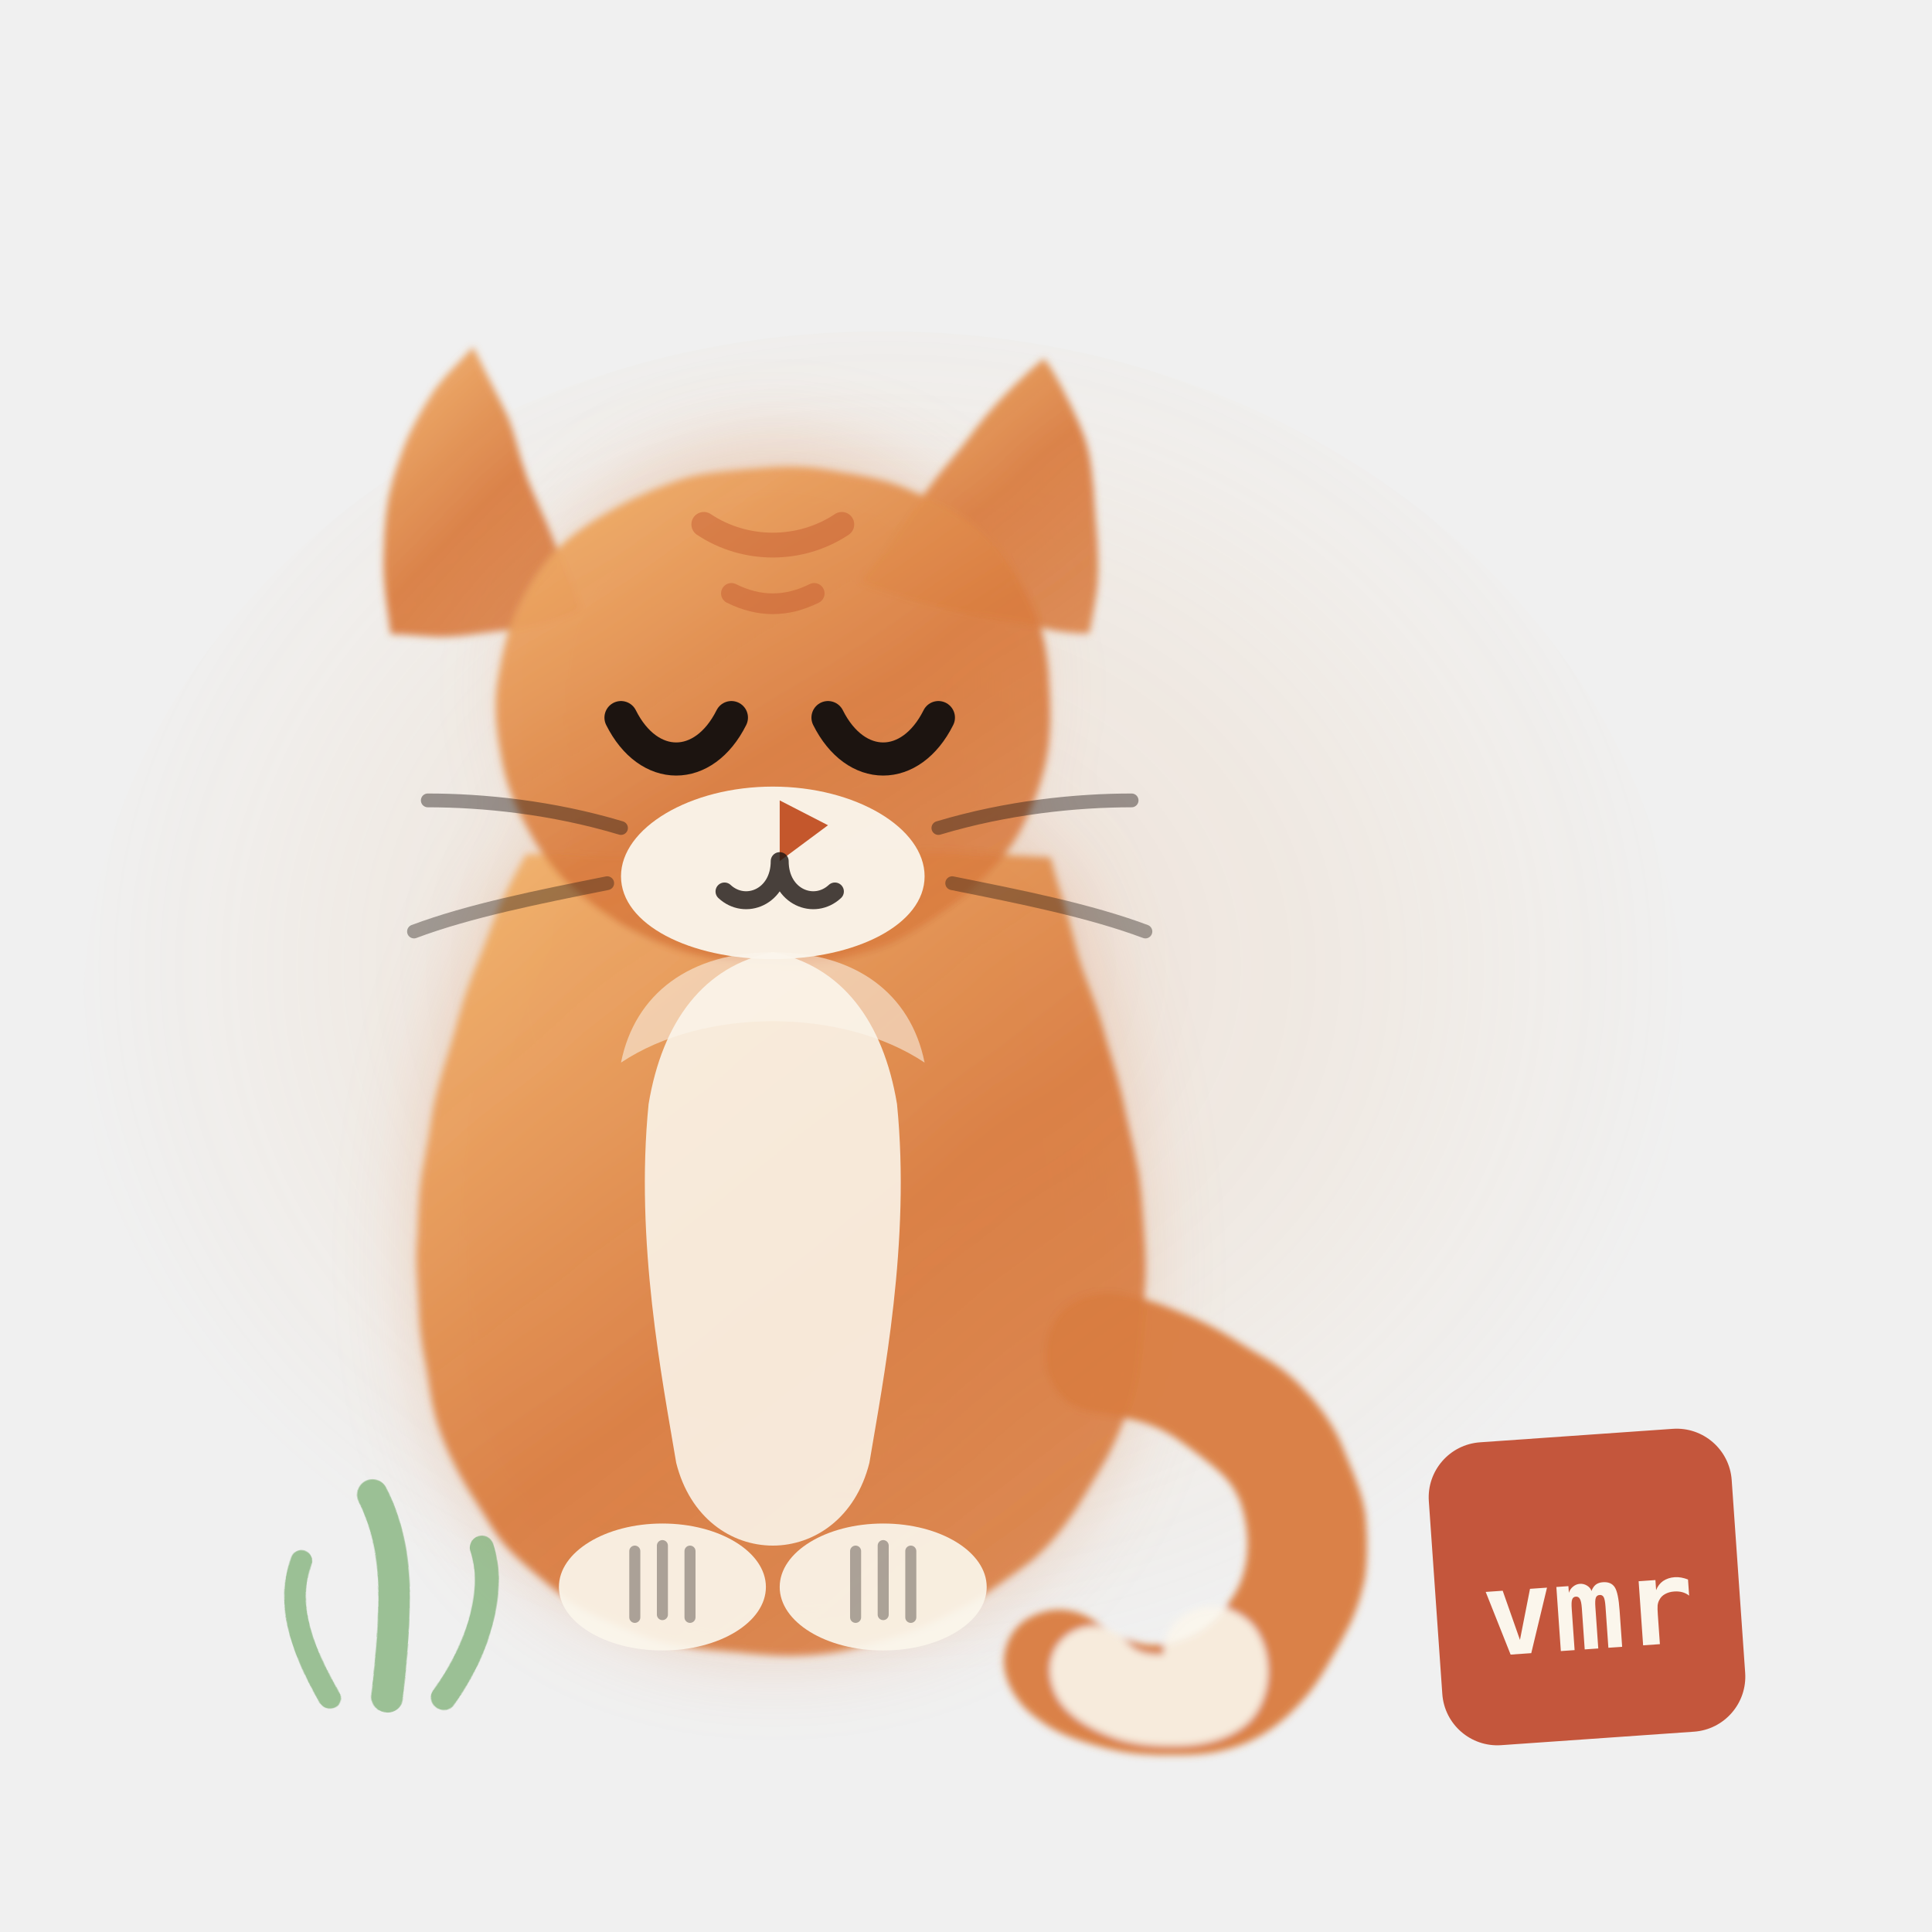
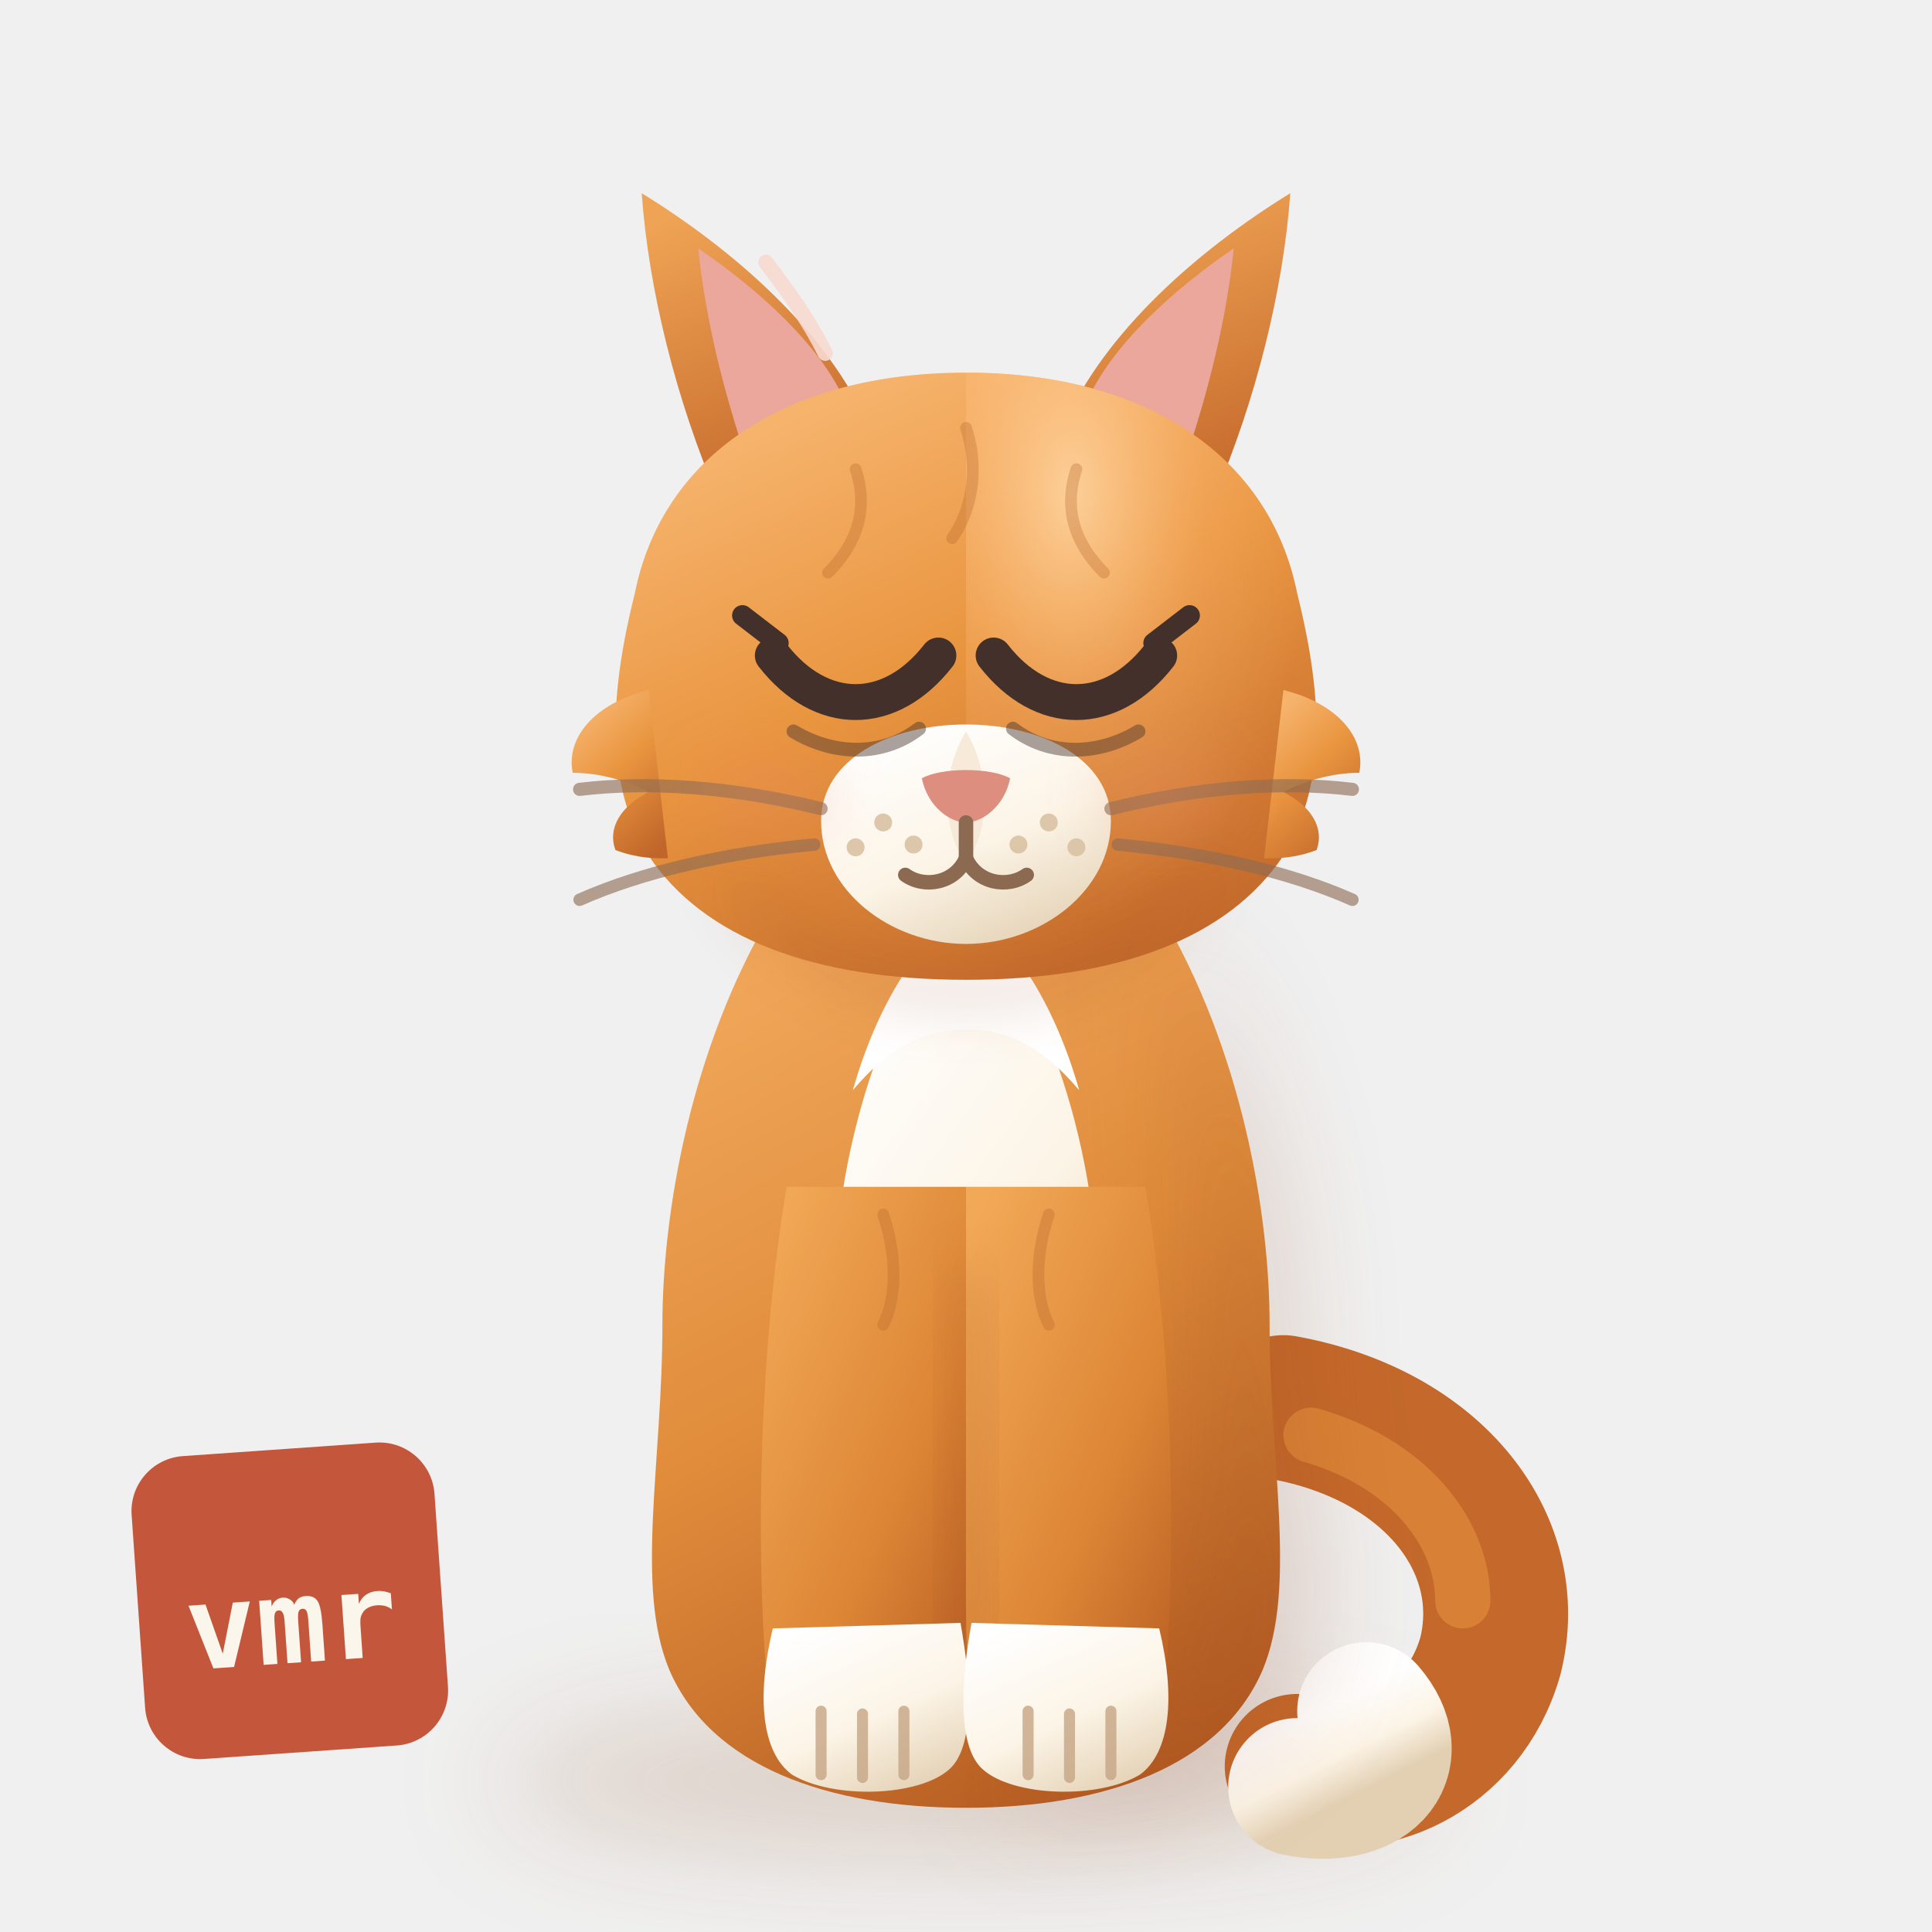
- <svg xmlns="http://www.w3.org/2000/svg" width="280" height="280" viewBox="0 0 140 140" role="img" aria-label="vmr">
+ <svg xmlns="http://www.w3.org/2000/svg" width="420" height="420" viewBox="0 0 140 140" role="img" aria-label="vmr cat">
  <defs>
-     <radialGradient id="halo" cx="50%" cy="46%" r="52%">
-       <stop offset="0%" stop-color="#D97C40" stop-opacity="0.16" />
-       <stop offset="62%" stop-color="#F0AE68" stop-opacity="0.08" />
-       <stop offset="100%" stop-color="#F0AE68" stop-opacity="0" />
+     <linearGradient id="bodyG" x1="0.35" y1="0" x2="0.72" y2="1">
+       <stop offset="0%" stop-color="#F0A659" />
+       <stop offset="45%" stop-color="#E08C3B" />
+       <stop offset="100%" stop-color="#B45B22" />
+     </linearGradient>
+     <linearGradient id="headG" x1="0.3" y1="0.05" x2="0.8" y2="1">
+       <stop offset="0%" stop-color="#F6B36C" />
+       <stop offset="42%" stop-color="#E9953F" />
+       <stop offset="100%" stop-color="#C0662A" />
+     </linearGradient>
+     <linearGradient id="earG" x1="0.4" y1="0" x2="0.7" y2="1">
+       <stop offset="0%" stop-color="#EFA354" />
+       <stop offset="100%" stop-color="#C4682B" />
+     </linearGradient>
+     <linearGradient id="whiteG" x1="0.25" y1="0" x2="0.8" y2="1">
+       <stop offset="0%" stop-color="#FFFFFF" />
+       <stop offset="55%" stop-color="#FCF4E6" />
+       <stop offset="100%" stop-color="#E3D0B3" />
+     </linearGradient>
+     <linearGradient id="legG" x1="0.1" y1="0" x2="0.9" y2="1">
+       <stop offset="0%" stop-color="#F2A957" />
+       <stop offset="60%" stop-color="#DC8535" />
+       <stop offset="100%" stop-color="#B85E24" />
+     </linearGradient>
+     <radialGradient id="headLight" cx="30%" cy="20%" r="70%">
+       <stop offset="0%" stop-color="#FFD8A6" stop-opacity="0.85" />
+       <stop offset="55%" stop-color="#FFBF7E" stop-opacity="0.25" />
+       <stop offset="100%" stop-color="#FFBF7E" stop-opacity="0" />
    </radialGradient>
-     <linearGradient id="fur" x1="0.15" y1="0" x2="0.85" y2="1">
-       <stop offset="0%" stop-color="#F0AE68" stop-opacity="0.95" />
-       <stop offset="55%" stop-color="#D97C40" stop-opacity="0.94" />
-       <stop offset="100%" stop-color="#D97C40" stop-opacity="0.86" />
-     </linearGradient>
-     <linearGradient id="grass" gradientUnits="userSpaceOnUse" x1="0" y1="122" x2="0" y2="54">
-       <stop offset="0%" stop-color="#4A8A61" stop-opacity="0.95" />
-       <stop offset="100%" stop-color="#7FB077" stop-opacity="0.9" />
-     </linearGradient>
-     <filter id="rough" x="-20%" y="-20%" width="140%" height="140%">
-       <feTurbulence type="fractalNoise" baseFrequency="0.05" numOctaves="3" seed="7" result="n" />
-       <feDisplacementMap in="SourceGraphic" in2="n" scale="1.9" xChannelSelector="R" yChannelSelector="G" />
-       <feGaussianBlur stdDeviation="0.28" />
+     <filter id="b4" x="-50%" y="-50%" width="200%" height="200%">
+       <feGaussianBlur stdDeviation="4" />
    </filter>
-     <filter id="soft" x="-30%" y="-30%" width="160%" height="160%">
-       <feGaussianBlur stdDeviation="2.8" />
+     <filter id="b2" x="-50%" y="-50%" width="200%" height="200%">
+       <feGaussianBlur stdDeviation="2" />
    </filter>
-     <filter id="blade" x="-20%" y="-20%" width="140%" height="140%">
-       <feTurbulence type="fractalNoise" baseFrequency="0.04" numOctaves="2" seed="3" result="n" />
-       <feDisplacementMap in="SourceGraphic" in2="n" scale="1.6" xChannelSelector="R" yChannelSelector="G" />
+     <filter id="b1" x="-50%" y="-50%" width="200%" height="200%">
+       <feGaussianBlur stdDeviation="1.1" />
    </filter>
  </defs>
-   <ellipse cx="64" cy="74" rx="58" ry="50" fill="url(#halo)" />
-   <g filter="url(#soft)" opacity="0.26">
-     <path d="M38 62 C31 74 29 88 31 100 C33 112 43 120 56 120 C70 120 80 112 82 100 C84 88 81 74 76 62 Z" fill="#D97C40" />
-     <circle cx="56" cy="50" r="18" fill="#D97C40" />
+   <ellipse cx="70" cy="129" rx="34" ry="6" fill="#8A4A1E" opacity="0.18" filter="url(#b4)" />
+   <path d="M93 102 C104 104 110 112 108 120 C106 127 99 130 94 128" fill="none" stroke="#C4682B" stroke-width="10.5" stroke-linecap="round" />
+   <path d="M99 124 C102 127.5 99 130.5 94 129.5" fill="none" stroke="url(#whiteG)" stroke-width="10" stroke-linecap="round" />
+   <path d="M95 104 C102 106 106 111 106 116" fill="none" stroke="#E9953F" stroke-width="4" stroke-linecap="round" opacity="0.55" />
+   <path d="M56 66 C50 76 48 88 48 96 C48 106 46 115 48.5 121 C51.5 128 60 131 70 131 C80 131 88.5 128 91.5 121 C94 115 92 106 92 96 C92 88 90 76 84 66 Z" fill="url(#bodyG)" />
+   <path d="M84 66 C90 76 93 86 93 96 C93 106 96 114 95 119 C93 127 84 131 70 131 C81 127 87 119 87 106 C87 90 87 78 84 66 Z" fill="#8F3F12" opacity="0.22" filter="url(#b4)" />
+   <path d="M70 66 C66 69 61 80 60.5 92 C60 104 64 114 70 114 C76 114 80 104 79.5 92 C79 80 74 69 70 66 Z" fill="url(#whiteG)" />
+   <path d="M70 66 C66.5 68 63.5 73 61.8 79 C64.5 75.8 67 74.6 70 74.6 C73 74.6 75.5 75.8 78.2 79 C76.5 73 73.5 68 70 66 Z" fill="#FFFFFF" />
+   <path d="M57 86 C55 98 54.8 112 55.5 121 C56.2 126.6 62 129 66.5 127.5 C69.5 126.3 70 122 70 116 L70 86 Z" fill="url(#legG)" />
+   <path d="M83 86 C85 98 85.2 112 84.5 121 C83.8 126.6 78 129 73.5 127.5 C70.5 126.3 70 122 70 116 L70 86 Z" fill="url(#legG)" />
+   <path d="M68.8 92 L71.2 92 L71.2 124 L68.8 124 Z" fill="#8A3F12" opacity="0.22" filter="url(#b2)" />
+   <path d="M56 118 C54.8 123 55.2 127 57.4 128.6 C60.4 130.4 66.6 130.2 68.8 128.2 C70.6 126.6 70.4 122 69.6 117.6 Z" fill="url(#whiteG)" />
+   <path d="M84 118 C85.2 123 84.8 127 82.6 128.6 C79.6 130.4 73.4 130.2 71.2 128.2 C69.4 126.6 69.6 122 70.4 117.6 Z" fill="url(#whiteG)" />
+   <g stroke="#C6A585" stroke-width="0.8" fill="none" opacity="0.8" stroke-linecap="round">
+     <path d="M59.5 128.6 V124 M62.5 128.8 V124.2 M65.5 128.6 V124" />
+     <path d="M74.5 128.6 V124 M77.5 128.8 V124.2 M80.5 128.6 V124" />
  </g>
-   <g filter="url(#rough)">
-     <path d="M80 98 C92 100 97 108 94 116 C91 123 83 125 77 121" fill="none" stroke="#D97C40" stroke-width="8.5" stroke-linecap="round" opacity="0.95" />
-     <path d="M88 119.5 C89 121.5 87 123 84 123 C82 123 80.5 122.4 79.5 121.4" fill="none" stroke="#FBF6EC" stroke-width="7" stroke-linecap="round" opacity="0.9" />
-     <path d="M38 62 C31 74 29 88 31 100 C33 112 43 120 56 120 C70 120 80 112 82 100 C84 88 81 74 76 62 Z" fill="url(#fur)" />
-     <path d="M42 44 C39 36 36 29 34 25 C29 30 27 38 28 46 C33 46 38 46 42 44 Z" fill="url(#fur)" />
-     <path d="M62 42 C67 36 71 30 76 26 C80 32 80 39 79 46 C74 46 67 45 62 42 Z" fill="url(#fur)" />
-     <path d="M56 34 C68 34 76 41 76 51 C76 62 68 70 56 70 C44 70 36 62 36 51 C36 41 44 34 56 34 Z" fill="url(#fur)" />
+   <path d="M52 36 C49 29 47 21 46.5 14 C53 18 60 24 63 31 Z" fill="url(#earG)" />
+   <path d="M88 36 C91 29 93 21 93.5 14 C87 18 80 24 77 31 Z" fill="url(#earG)" />
+   <path d="M54 33 C52 27 51 22 50.6 18 C55 21 59.4 25 61.2 29 Z" fill="#EBA79B" />
+   <path d="M86 33 C88 27 89 22 89.4 18 C85 21 80.6 25 78.8 29 Z" fill="#EBA79B" />
+   <path d="M55.5 19 C57 21 58.5 23 59.8 25.6" fill="none" stroke="#F7D9CF" stroke-width="1.1" stroke-linecap="round" opacity="0.9" />
+   <path d="M70 27 C83 27 92 33 94 43 C96 51 96 57 93 62 C89 68 81 71 70 71 C59 71 51 68 47 62 C44 57 44 51 46 43 C48 33 57 27 70 27 Z" fill="url(#headG)" />
+   <path d="M70 27 C83 27 92 33 94 43 C96 51 96 57 93 62 C89 68 81 71 70 71 Z" fill="url(#headLight)" />
+   <path d="M52 62 C57 68 63 71 70 71 C77 71 83 68 88 62 C86 68 79 73 70 73 C61 73 54 68 52 62 Z" fill="#8F3F12" opacity="0.22" filter="url(#b2)" />
+   <g fill="url(#headG)">
+     <path d="M47 50 C43 51 41 53.5 41.5 56 C43.5 56 45.5 56.6 47 57.4 C45 58.4 44 60 44.6 61.6 C46.2 62.2 47.4 62.2 48.4 62.2 Z" />
+     <path d="M93 50 C97 51 99 53.5 98.5 56 C96.5 56 94.5 56.6 93 57.4 C95 58.4 96 60 95.4 61.6 C93.8 62.2 92.6 62.2 91.6 62.2 Z" />
  </g>
-   <path d="M56 57 C62 57 67 60 67 63.5 C67 67 62 69.5 56 69.5 C50 69.5 45 67 45 63.5 C45 60 50 57 56 57 Z" fill="#FBF6EC" opacity="0.95" />
-   <path d="M56 69 C61 70 64 74 65 80 C66 90 64 100 63 106 C62 110 59 112 56 112 C53 112 50 110 49 106 C48 100 46 90 47 80 C48 74 51 70 56 69 Z" fill="#FBF6EC" opacity="0.88" />
-   <path d="M56 69 C50 69 46 72 45 77 C48 75 52 74 56 74 C60 74 64 75 67 77 C66 72 62 69 56 69 Z" fill="#FBF6EC" opacity="0.55" />
-   <g fill="#FBF6EC" opacity="0.92">
-     <ellipse cx="48" cy="115" rx="7.5" ry="4.6" />
-     <ellipse cx="64" cy="115" rx="7.5" ry="4.6" />
+   <path d="M70 52.5 C64.5 52.5 59.5 55 59.5 59.5 C59.5 64.5 64.5 68.4 70 68.4 C75.5 68.4 80.5 64.5 80.5 59.5 C80.5 55 75.5 52.5 70 52.5 Z" fill="url(#whiteG)" />
+   <path d="M70 53 C68.2 56 68.2 60 70 62.6 C71.8 60 71.8 56 70 53 Z" fill="#F6E8D6" opacity="0.9" />
+   <g fill="#D9C2A4" opacity="0.9">
+     <circle cx="64" cy="59.6" r="0.65" />
+     <circle cx="66.2" cy="61.2" r="0.65" />
+     <circle cx="62" cy="61.4" r="0.65" />
+     <circle cx="76" cy="59.6" r="0.65" />
+     <circle cx="73.8" cy="61.2" r="0.65" />
+     <circle cx="78" cy="61.4" r="0.65" />
  </g>
-   <g stroke="#1C1410" stroke-width="0.8" fill="none" opacity="0.35" stroke-linecap="round">
-     <path d="M48 112 V117 M50 112.4 V117.2 M46 112.4 V117.2" />
-     <path d="M64 112 V117 M66 112.4 V117.2 M62 112.4 V117.2" />
+   <g stroke="#43302A" fill="none" stroke-linecap="round">
+     <path d="M56 47.5 C59.5 52 64.5 52 68 47.5" stroke-width="2.6" />
+     <path d="M72 47.5 C75.5 52 80.5 52 84 47.5" stroke-width="2.6" />
+     <path d="M56.4 46.6 L53.8 44.6" stroke-width="1.5" />
+     <path d="M83.6 46.6 L86.2 44.6" stroke-width="1.5" />
+     <path d="M57.5 53 C60.5 54.8 64 54.8 66.6 52.8" stroke-width="1" opacity="0.45" />
+     <path d="M73.4 52.8 C76 54.8 79.5 54.8 82.5 53" stroke-width="1" opacity="0.45" />
  </g>
-   <g stroke="#C4572C" stroke-linecap="round" fill="none" opacity="0.45">
-     <path d="M51 38 C54 40 58 40 61 38" stroke-width="1.8" />
-     <path d="M53 43 C55 44 57 44 59 43" stroke-width="1.5" />
+   <path d="M66.8 56.4 C68.2 55.6 71.8 55.6 73.2 56.4 C72.8 58.4 71.2 59.6 70 59.6 C68.8 59.6 67.2 58.4 66.8 56.4 Z" fill="#DE8E7E" />
+   <path d="M70 59.6 V62.2" stroke="#8C6A52" stroke-width="1.05" stroke-linecap="round" />
+   <path d="M70 62.2 C69.2 64 67 64.4 65.6 63.4 M70 62.2 C70.8 64 73 64.4 74.4 63.4" fill="none" stroke="#8C6A52" stroke-width="1.05" stroke-linecap="round" />
+   <g stroke="#8C6A52" fill="none" stroke-linecap="round" opacity="0.62">
+     <path d="M59.5 58.6 C53 57 47 56.6 42 57.2" stroke-width="0.95" />
+     <path d="M59 61.2 C52.5 61.8 46.5 63.2 42 65.2" stroke-width="0.9" />
+     <path d="M80.5 58.6 C87 57 93 56.6 98 57.2" stroke-width="0.95" />
+     <path d="M81 61.2 C87.5 61.8 93.5 63.2 98 65.2" stroke-width="0.9" />
  </g>
-   <g stroke="#1C1410" fill="none" stroke-linecap="round" stroke-width="2.4">
-     <path d="M45 52 C47 56 51 56 53 52" />
-     <path d="M60 52 C62 56 66 56 68 52" />
+   <g fill="#E88A68" opacity="0.22" filter="url(#b2)">
+     <ellipse cx="55.5" cy="57.5" rx="5" ry="3" />
+     <ellipse cx="84.5" cy="57.5" rx="5" ry="3" />
  </g>
-   <path d="M56.5 58 L60 59.8 L56.5 62.4 Z" fill="#C4572C" />
-   <path d="M56.5 62.4 C56.5 65 54 66 52.5 64.6 M56.5 62.4 C56.5 65 59 66 60.5 64.6" fill="none" stroke="#1C1410" stroke-width="1.3" stroke-linecap="round" opacity="0.8" />
-   <g stroke="#1C1410" stroke-linecap="round" fill="none">
-     <path d="M45 60 C40 58.5 35 58 31 58" stroke-width="1" opacity="0.42" />
-     <path d="M44 64 C39 65 34 66 30 67.5" stroke-width="1" opacity="0.38" />
-     <path d="M68 60 C73 58.5 78 58 82 58" stroke-width="1" opacity="0.42" />
-     <path d="M69 64 C74 65 79 66 83 67.5" stroke-width="1" opacity="0.38" />
+   <g stroke="#B8652A" stroke-width="0.85" fill="none" opacity="0.32" stroke-linecap="round">
+     <path d="M62 34 C63 37 62 39.5 60 41.5" />
+     <path d="M70 31 C71 34 70.4 37 69 39" />
+     <path d="M78 34 C77 37 78 39.5 80 41.5" />
+     <path d="M64 88 C65 91 65 94 64 96" />
+     <path d="M76 88 C75 91 75 94 76 96" />
  </g>
-   <g filter="url(#blade)" stroke="#7FB077" fill="none" stroke-linecap="round" opacity="0.75">
-     <path d="M28 123 C29 117 29 112 27 108" stroke-width="2.2" />
-     <path d="M32 123 C35 119 36 115 35 112" stroke-width="1.8" />
-     <path d="M24 123 C22 119 21 116 22 113" stroke-width="1.6" />
-   </g>
-   <g transform="rotate(-4 115 115)">
-     <rect x="104" y="104" width="22" height="22" rx="4" fill="#C4563C" />
-     <text x="115" y="119.5" font-family="ui-monospace, Menlo, monospace" font-size="8.5" font-weight="700" fill="#FBF6EC" text-anchor="middle">vmr</text>
+   <g transform="rotate(-4 21 116)">
+     <rect x="10" y="105" width="22" height="22" rx="4" fill="#C4563C" />
+     <text x="21" y="120.5" font-family="ui-monospace, Menlo, monospace" font-size="8.5" font-weight="700" fill="#FBF6EC" text-anchor="middle">vmr</text>
  </g>
</svg>
